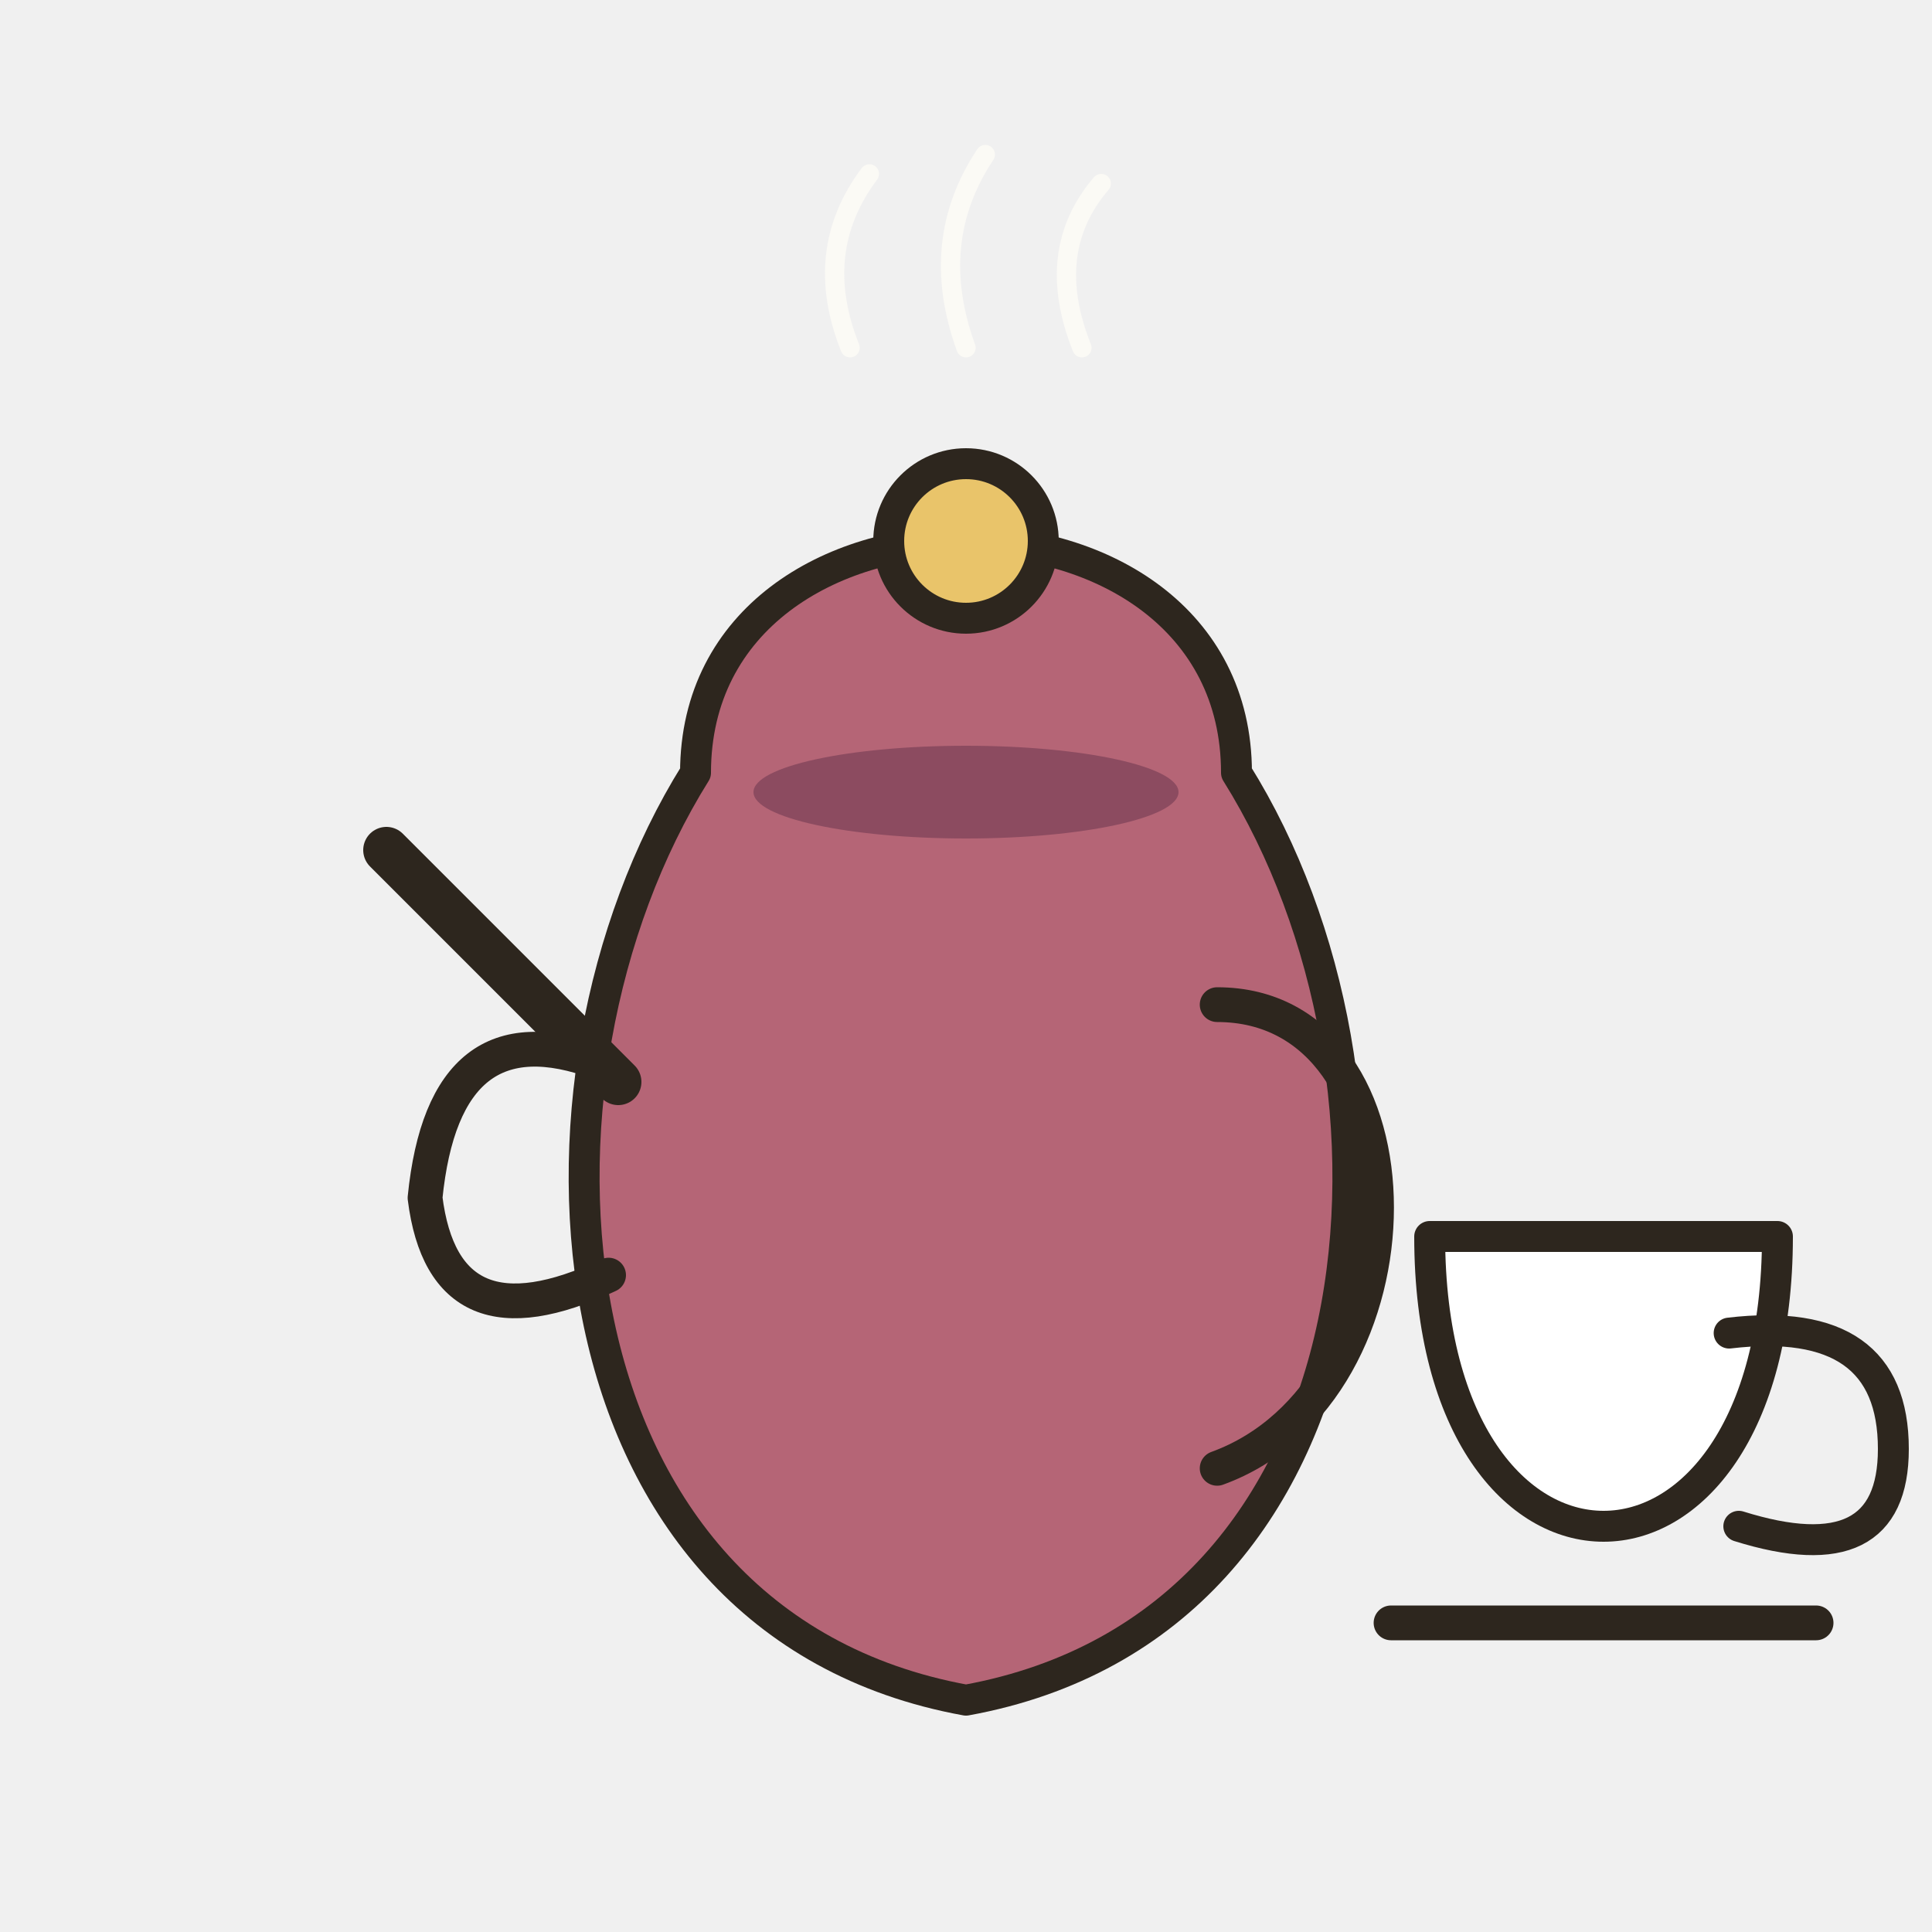
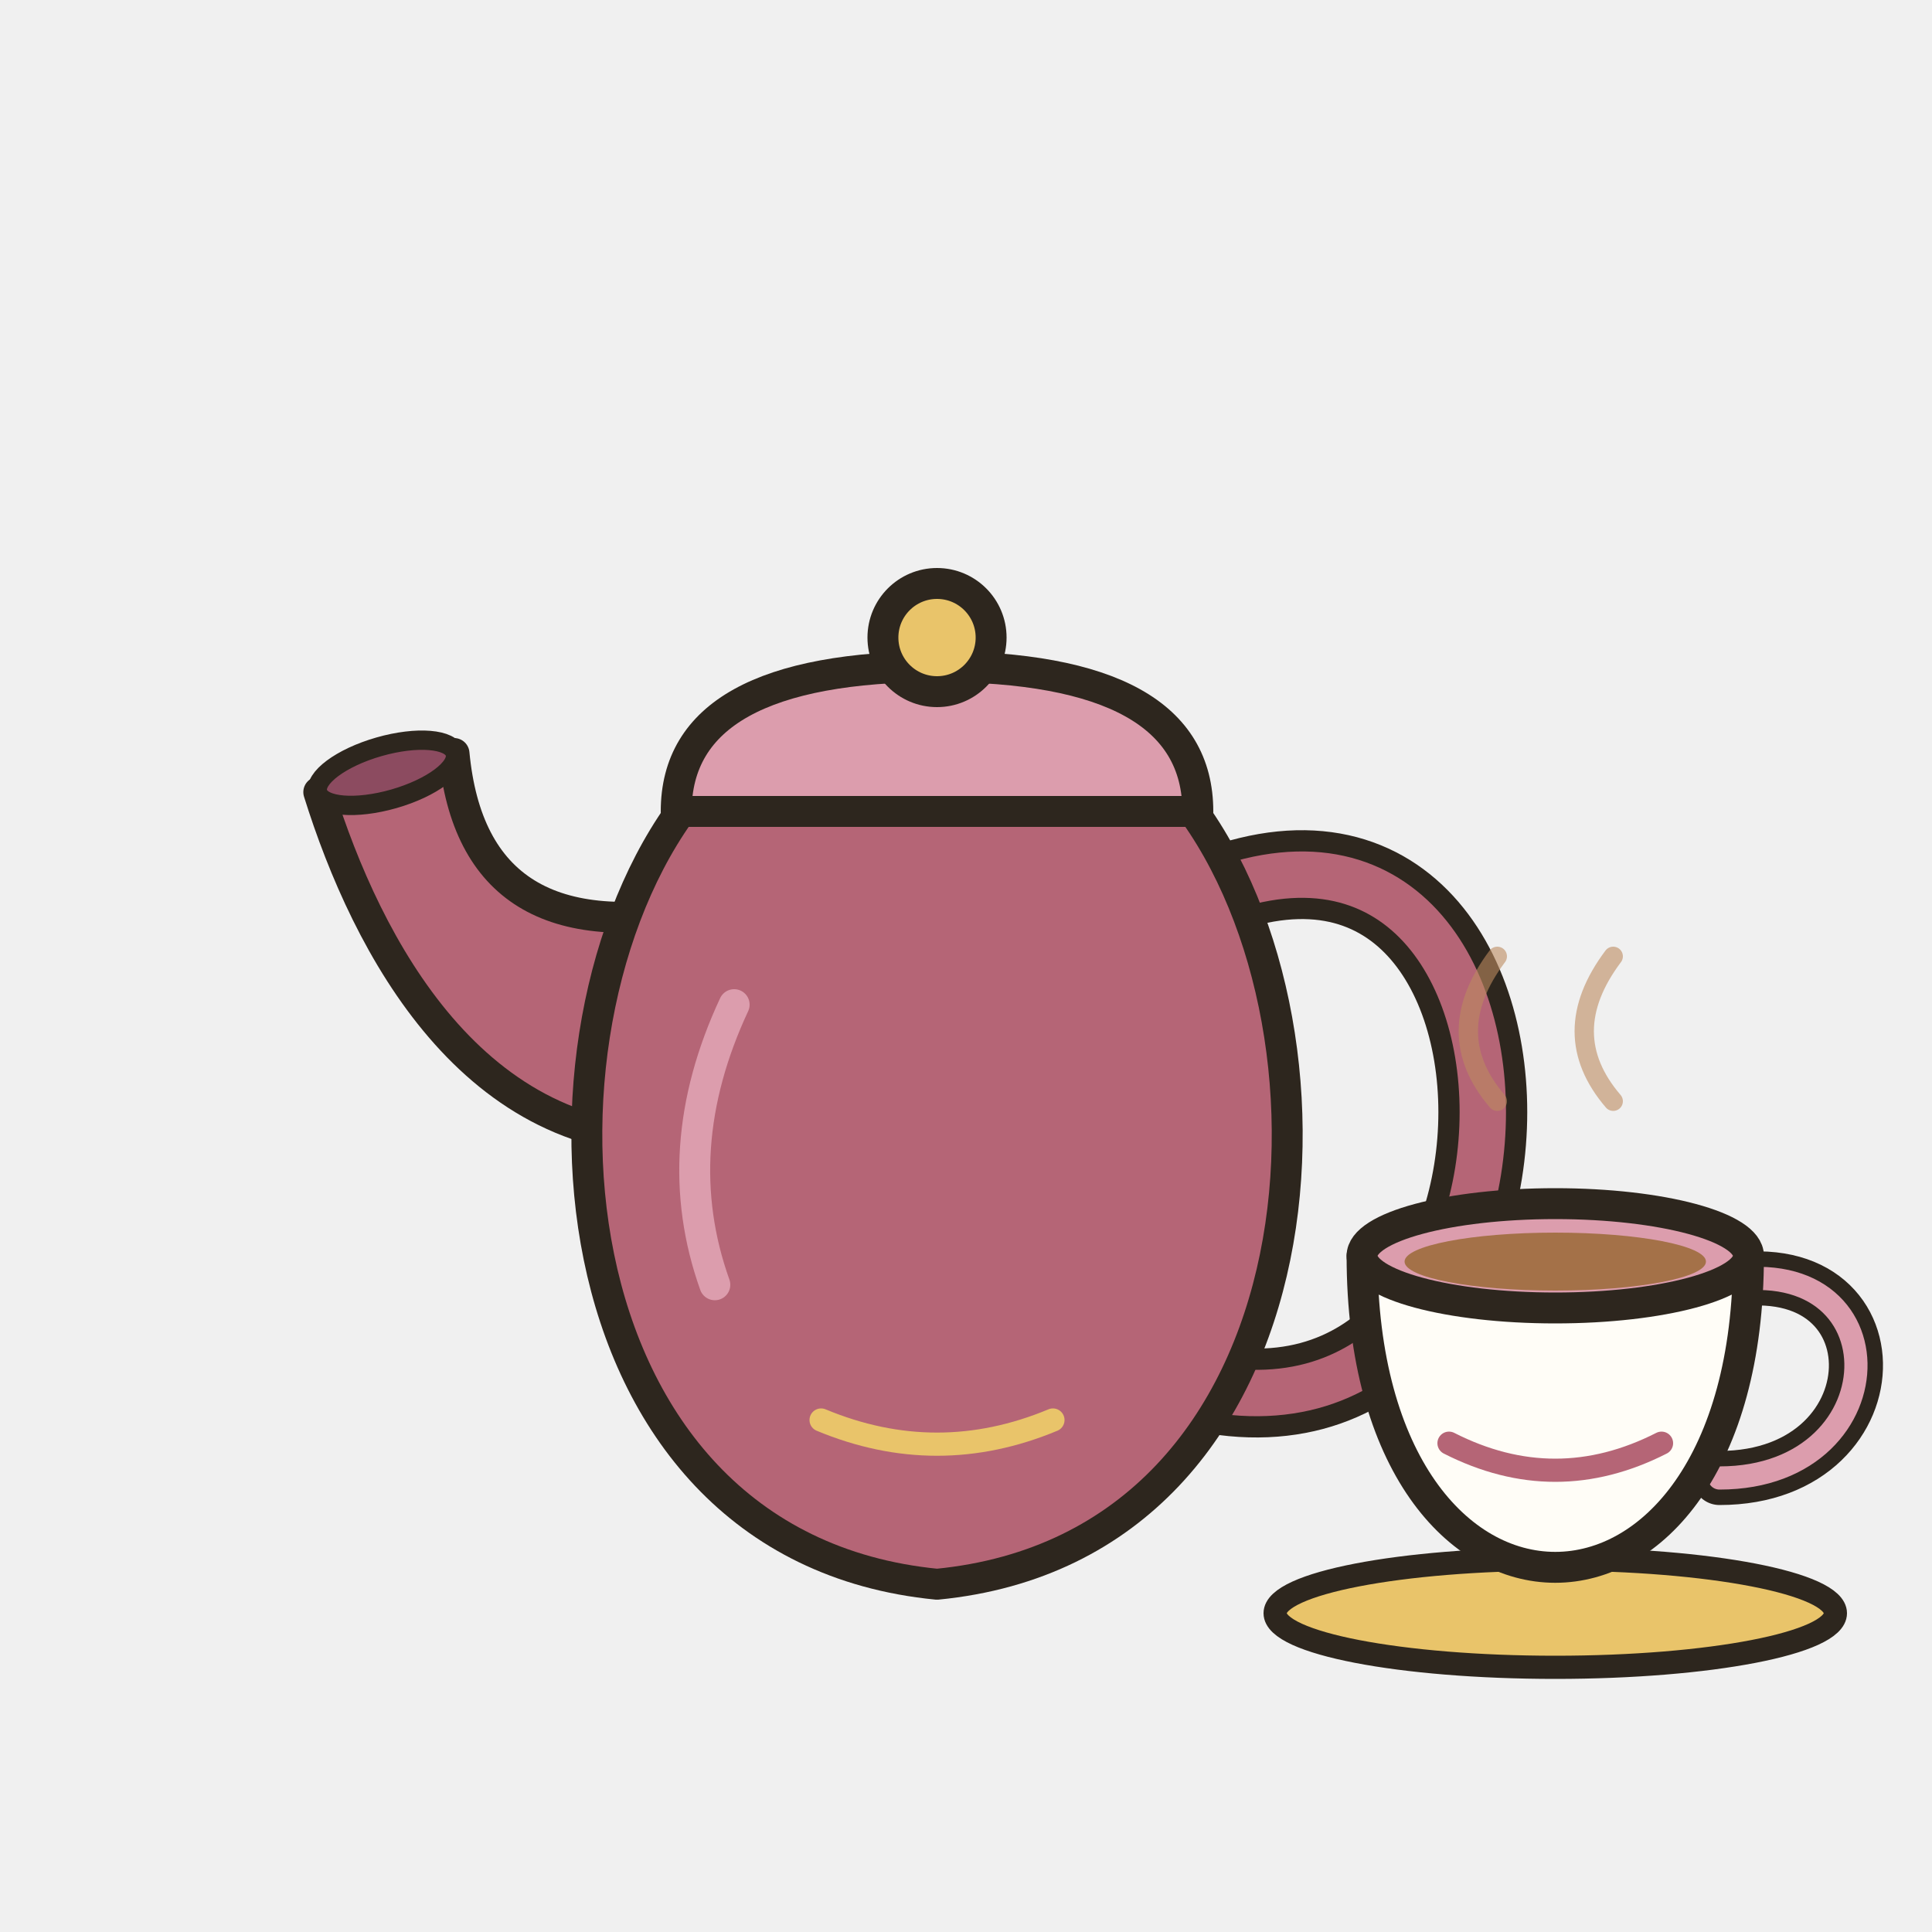
<svg xmlns="http://www.w3.org/2000/svg" viewBox="0 0 1000 1000" data-asset-id="prop_tea_set">
  <g id="prop" stroke="#2d261e" stroke-width="16" stroke-linejoin="round" stroke-linecap="round">
-     <path d="M360 400 C360 240 640 240 640 400 C740 560 720 840 500 880 C280 840 260 560 360 400 Z" fill="#b56576" />
-     <circle cx="500" cy="280" r="40" fill="#e9c46a" />
-     <path d="M630 520 C740 520 740 720 630 760" fill="none" stroke-width="18" />
-     <path d="M320 560 L200 440" fill="none" stroke-width="24" />
-     <path d="M310 550 Q230 520 220 620 Q230 700 315 660" fill="none" stroke-width="18" />
-     <ellipse cx="500" cy="410" rx="110" ry="24" fill="#8c4b60" stroke="none" />
-     <path d="M440 180 Q420 130 450 90 M500 180 Q480 125 510 80 M560 180 Q540 130 570 95" fill="none" stroke="#fffdf7" stroke-width="10" opacity="0.7" />
-     <path d="M740 640 C740 840 920 840 920 640 Z" fill="#ffffff" />
-     <path d="M895 690 Q980 680 980 750 Q980 815 900 790" fill="none" stroke-width="16" />
-     <line x1="720" y1="840" x2="940" y2="840" stroke-width="18" />
+     <path d="M610 470 C820 365 820 775 610 715" fill="none" stroke-width="46" />
+     <path d="M610 470 C820 365 820 775 610 715" fill="none" stroke="#b56576" stroke-width="24" />
+     <path d="M355 590 C245 595 190 490 165 410 L235 390 Q245 495 365 470 Z" fill="#b56576" />
+     <ellipse cx="200" cy="400" rx="37" ry="14" transform="rotate(-16 200 400)" fill="#8c4b60" stroke-width="10" />
+     <path d="M360 410 C265 525 280 800 485 820 C690 800 705 525 610 410 Z" fill="#b56576" />
+     <path d="M380 520 Q345 595 370 665" fill="none" stroke="#dc9dad" stroke-width="16" />
+     <path d="M350 420 Q350 345 485 345 Q620 345 620 420 Z" fill="#dc9dad" />
+     <circle cx="485" cy="330" r="28" fill="#e9c46a" />
+     <path d="M425 735 Q485 760 545 735" fill="none" stroke="#e9c46a" stroke-width="12" />
+     <ellipse cx="805" cy="835" rx="145" ry="28" fill="#e9c46a" stroke-width="12" />
+     <path d="M885 665 C985 640 985 765 890 765" fill="none" stroke="#2d261e" stroke-width="28" />
+     <path d="M885 665 C985 640 985 765 890 765" fill="none" stroke="#dc9dad" stroke-width="12" />
+     <path d="M705 650 C705 865 905 865 905 650 Z" fill="#fffdf7" />
+     <ellipse cx="805" cy="650" rx="100" ry="27" fill="#dc9dad" />
+     <ellipse cx="805" cy="653" rx="78" ry="15" fill="#a47148" stroke="none" />
+     <path d="M750 747 Q805 775 860 747" fill="none" stroke="#b56576" stroke-width="12" />
+     <path d="M775 570 Q745 535 775 495 M835 570 Q805 535 835 495" fill="none" stroke="#bc8a5f" stroke-width="10" opacity="0.6" />
  </g>
</svg>
